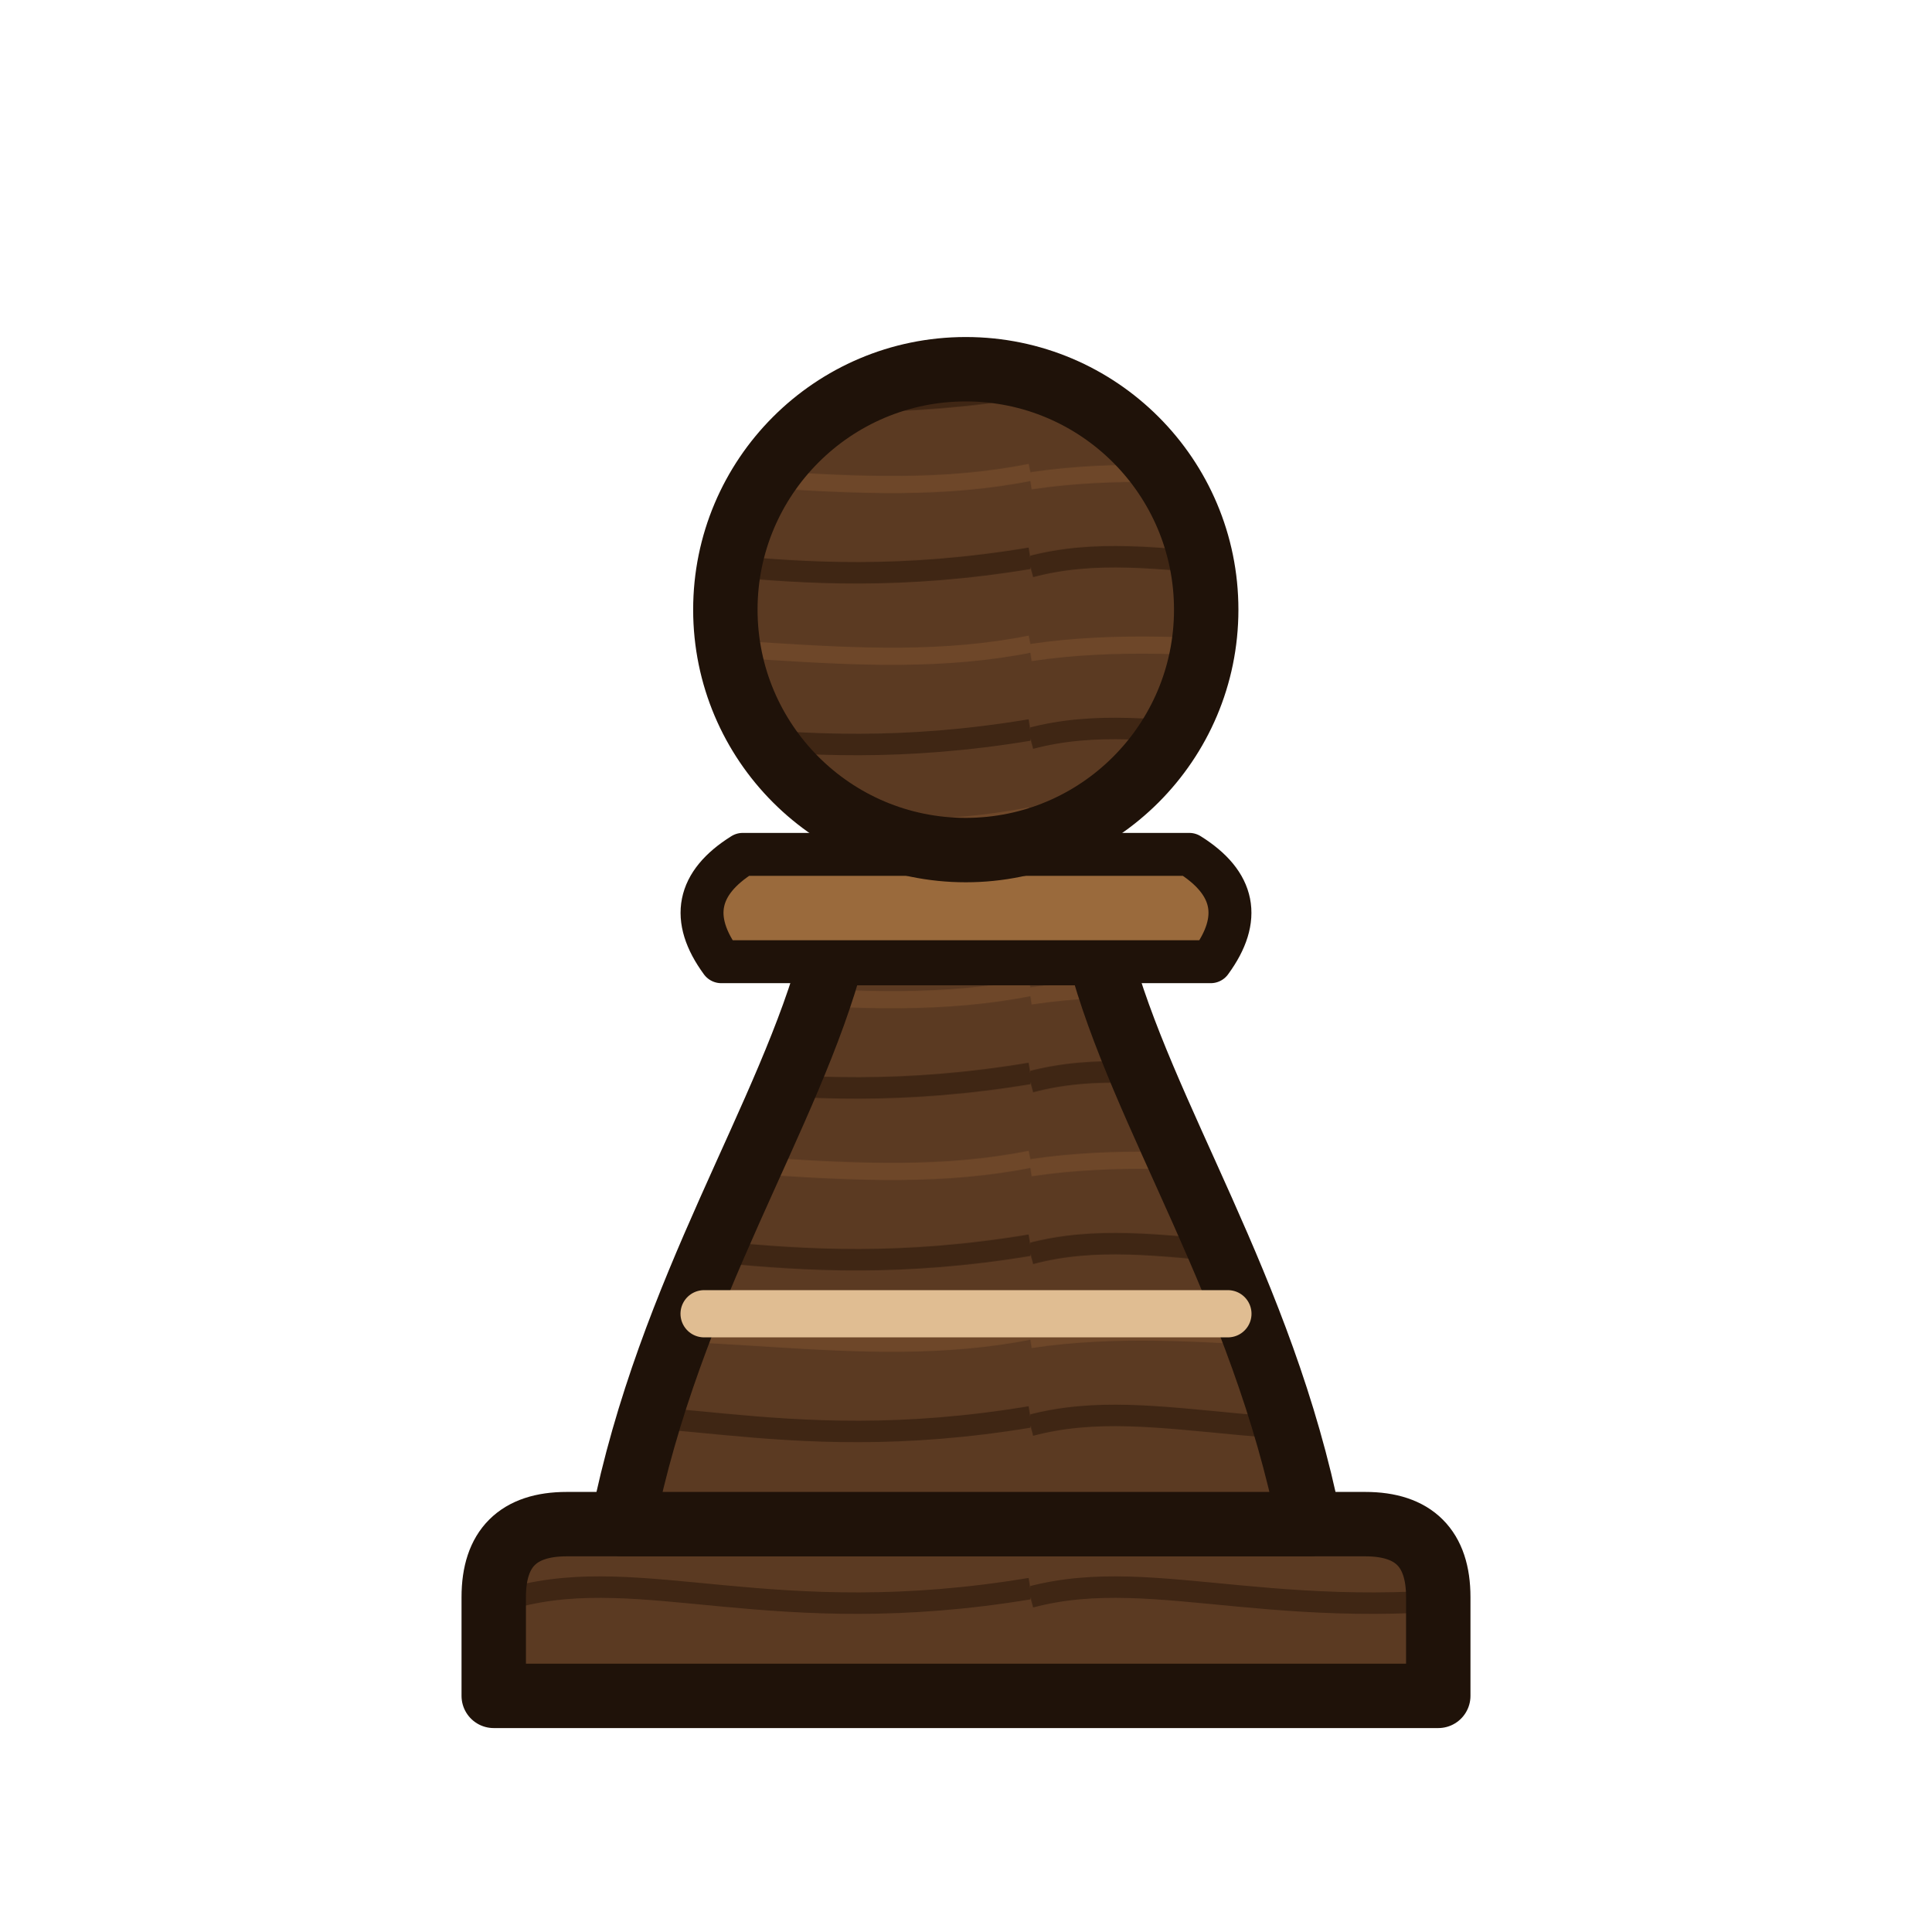
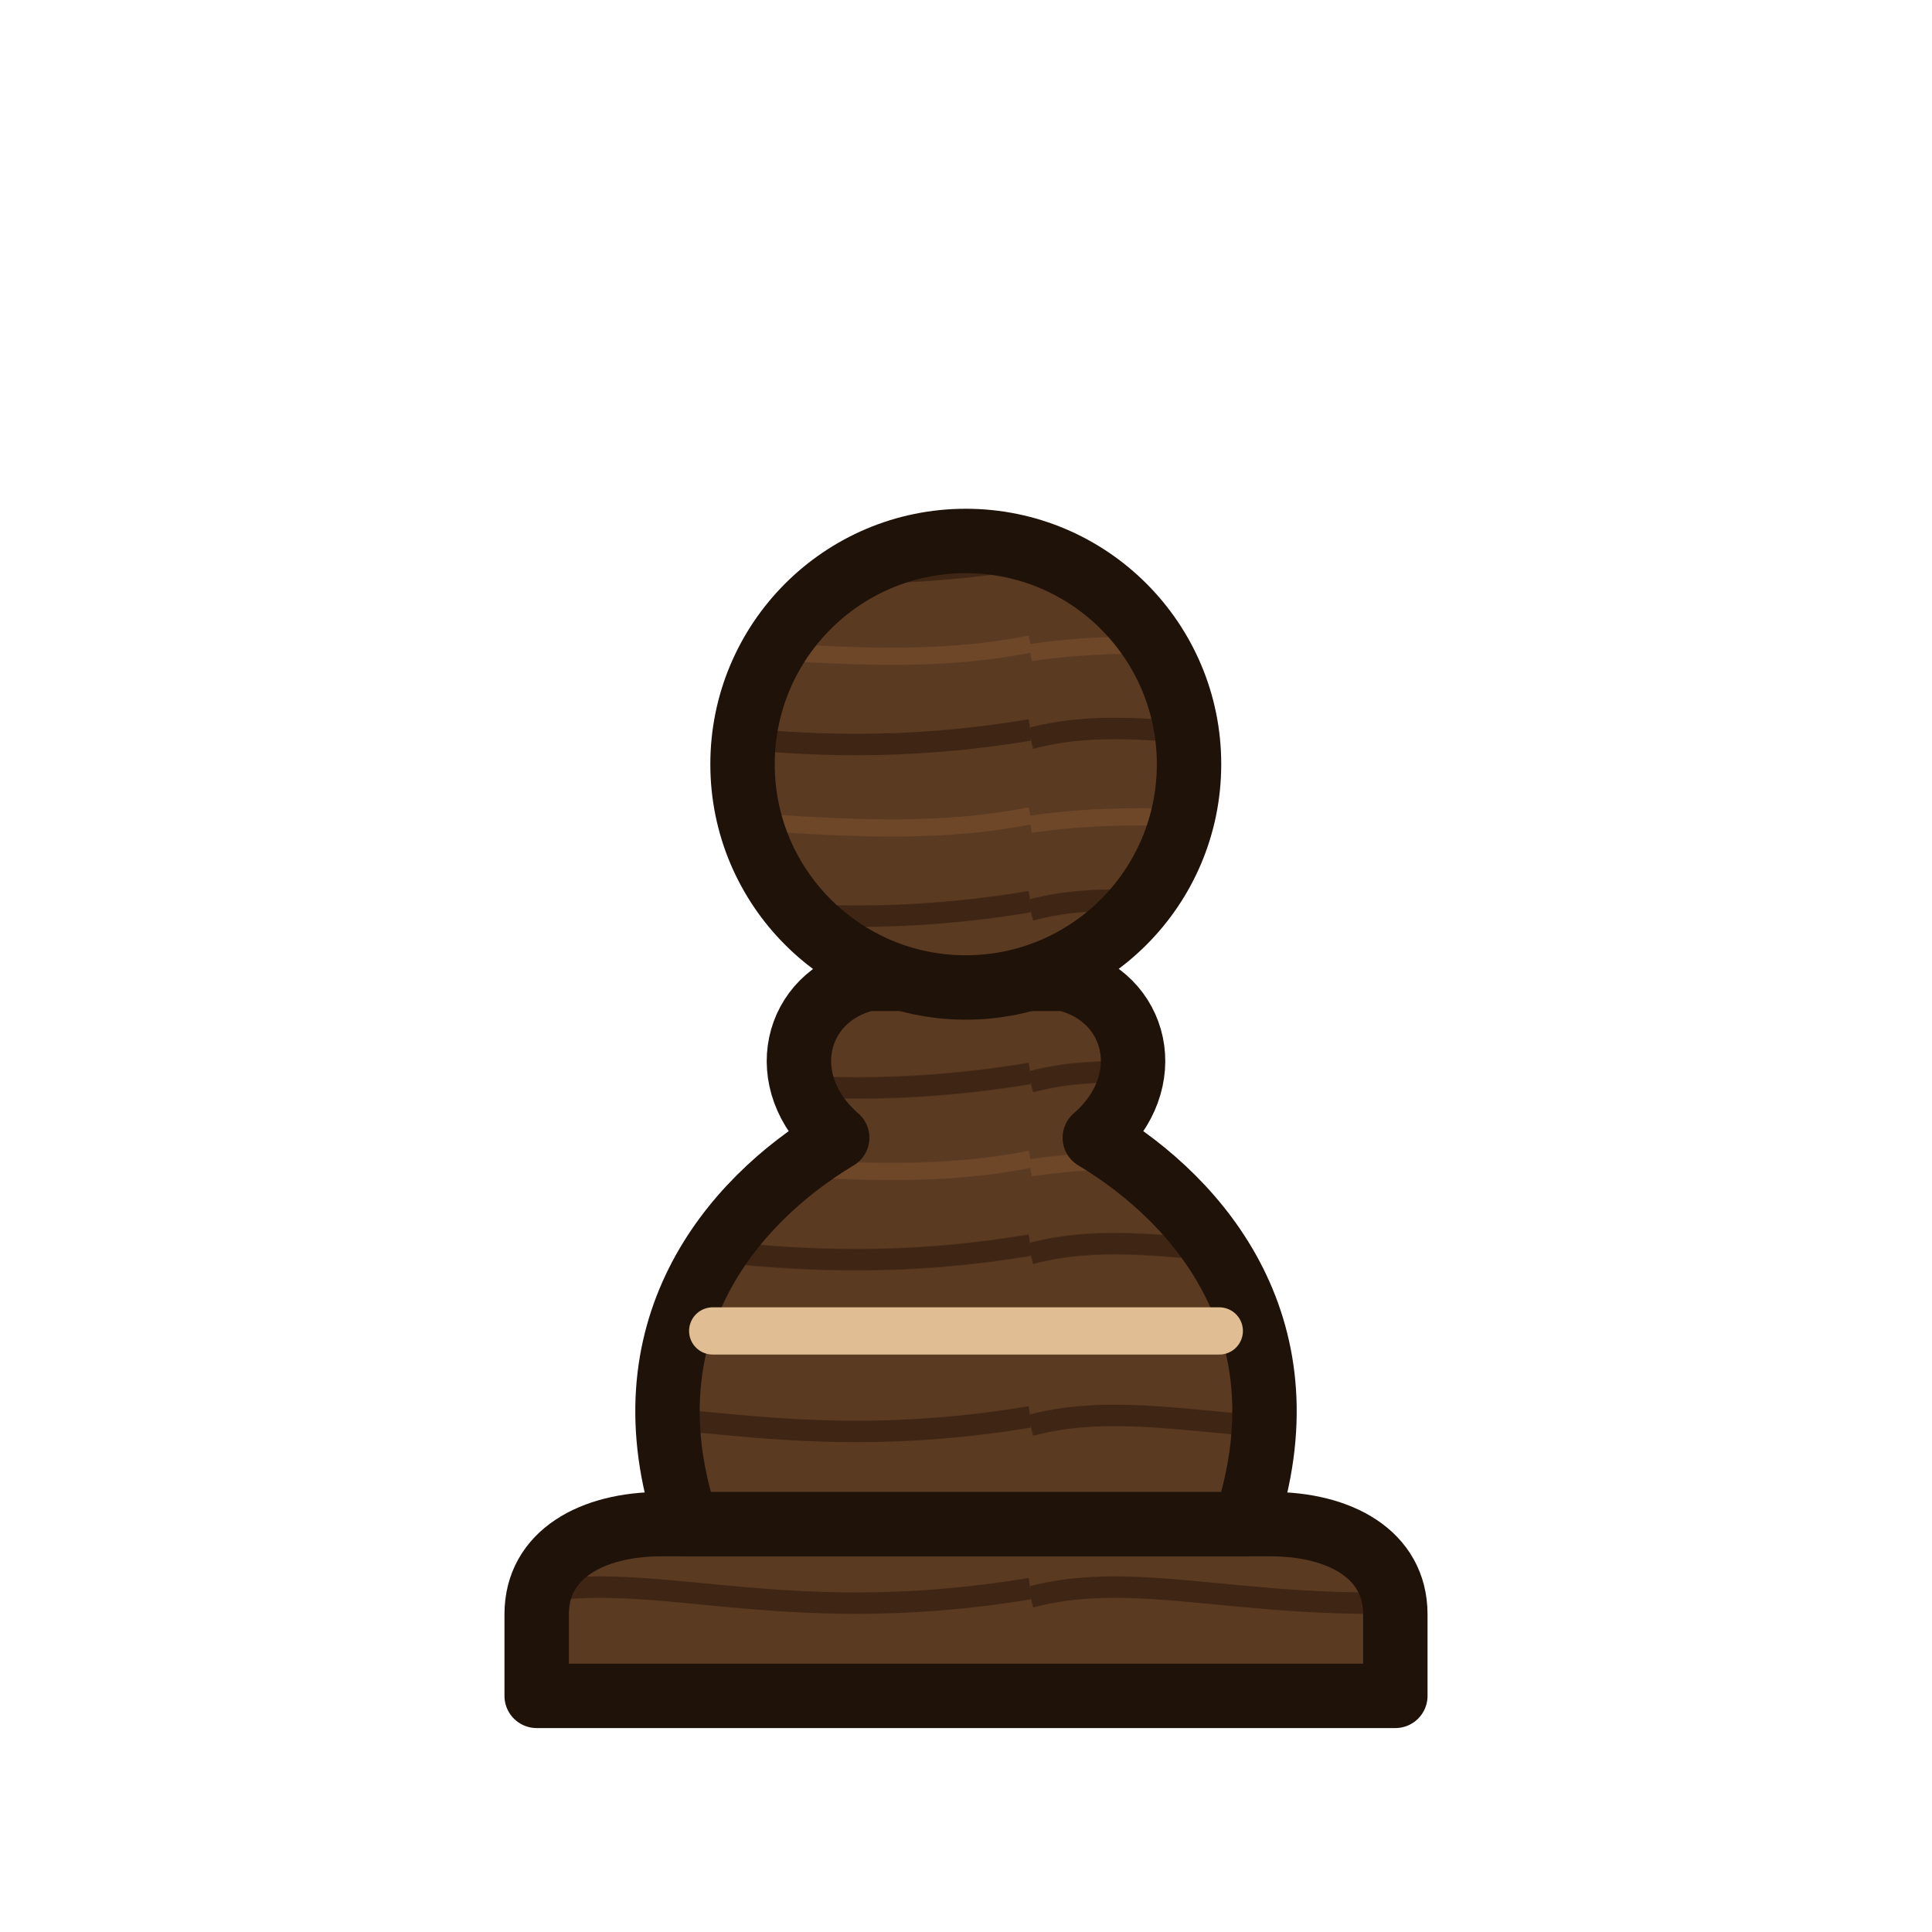
<svg xmlns="http://www.w3.org/2000/svg" width="45" height="45" viewBox="0 0 45 45">
  <defs>
    <pattern id="p" width="12" height="4" patternUnits="userSpaceOnUse">
      <rect width="12" height="4" fill="#5b3a22" />
      <path d="M0 1.2C3 0.4 6 2 12 1" fill="none" stroke="#3f2614" stroke-width="0.5" />
      <path d="M0 3.2C4 2.6 8 3.8 12 3" fill="none" stroke="#6e4729" stroke-width="0.4" />
    </pattern>
  </defs>
  <g stroke-width="1.5" stroke-linecap="round" stroke-linejoin="round">
-     <path d="M11.5 39.5H33.5V37.2Q33.5 35.5 31.8 35.5H13.2Q11.5 35.5 11.5 37.2Z" fill="url(#p)" stroke="#1f1209" />
-     <path d="M14.5 35.5C15.6 30 18.4 26 19.4 22.2H25.6C26.6 26 29.4 30 30.5 35.5Z" fill="url(#p)" stroke="#1f1209" />
-     <path d="M16.8 22.4H28.2Q29.3 20.9 27.7 19.9H17.3Q15.7 20.9 16.8 22.4Z" fill="#9a6a3c" stroke="#1f1209" stroke-width="1" />
-     <path d="M22.5 8.6A5.6 5.6 0 1 1 22.49 8.6Z" fill="url(#p)" stroke="#1f1209" />
-     <path d="M16.4 30.6H28.6" fill="none" stroke="#e0bd92" stroke-width="1.1" />
+     <path d="M12.5 39.5H32.5V37.6C32.5 36.2 31.2 35.5 29.6 35.5H15.4C13.8 35.5 12.5 36.2 12.5 37.6Z" fill="url(#p)" stroke="#1f1209" />
+     <path d="M16 35.5C14.5 31 17 28 19.5 26.5C18 25.2 18.5 23.2 20.2 22.8H24.8C26.5 23.2 27 25.2 25.5 26.5C28 28 30.5 31 29 35.5Z" fill="url(#p)" stroke="#1f1209" />
+     <path d="M22.5 12.6A5.2 5.2 0 1 1 22.49 12.6Z" fill="url(#p)" stroke="#1f1209" />
+     <path d="M16.6 31H28.4" fill="none" stroke="#e0bd92" stroke-width="1.1" />
  </g>
</svg>
